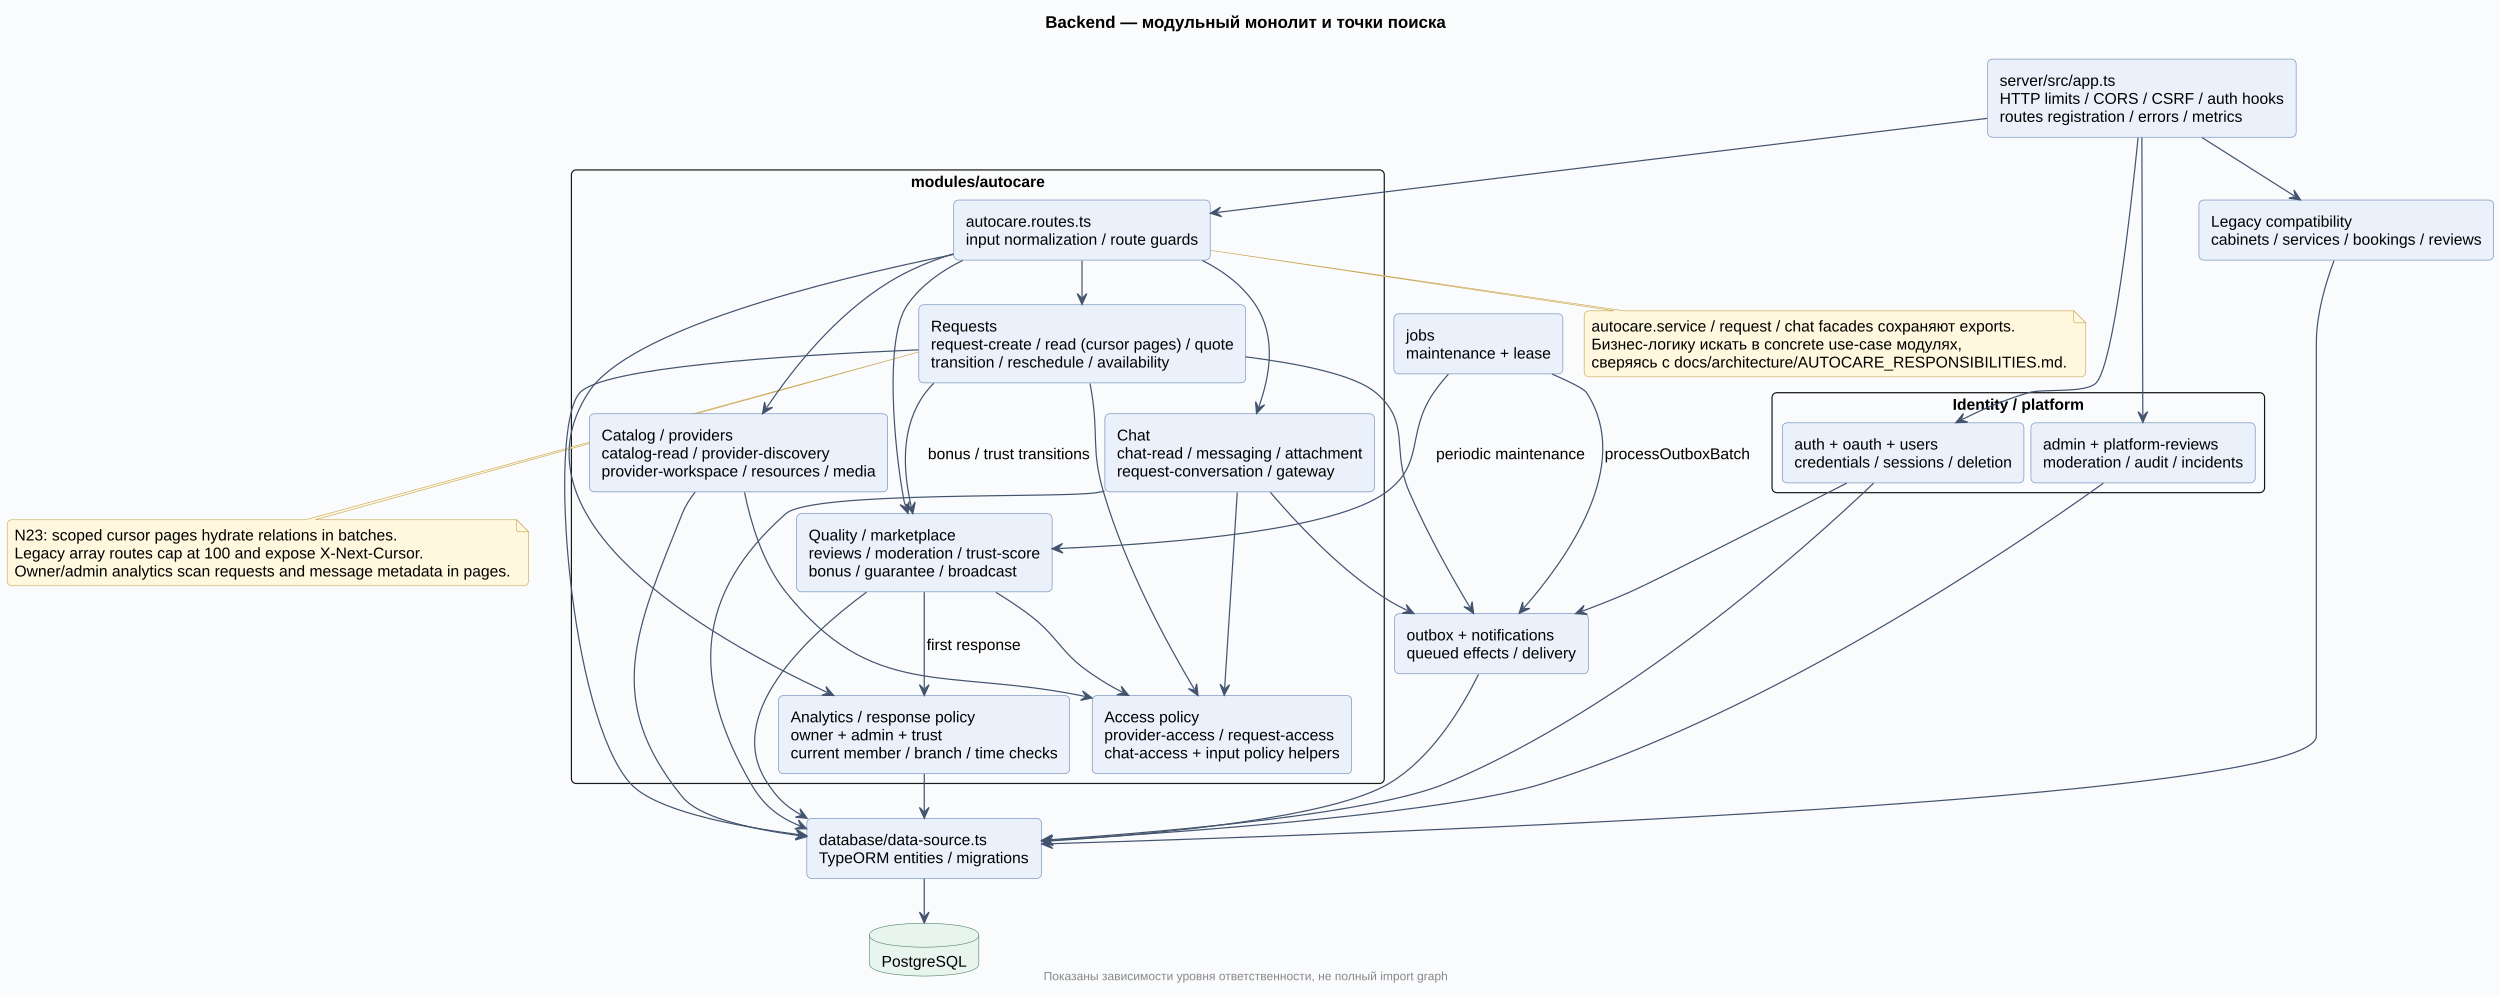
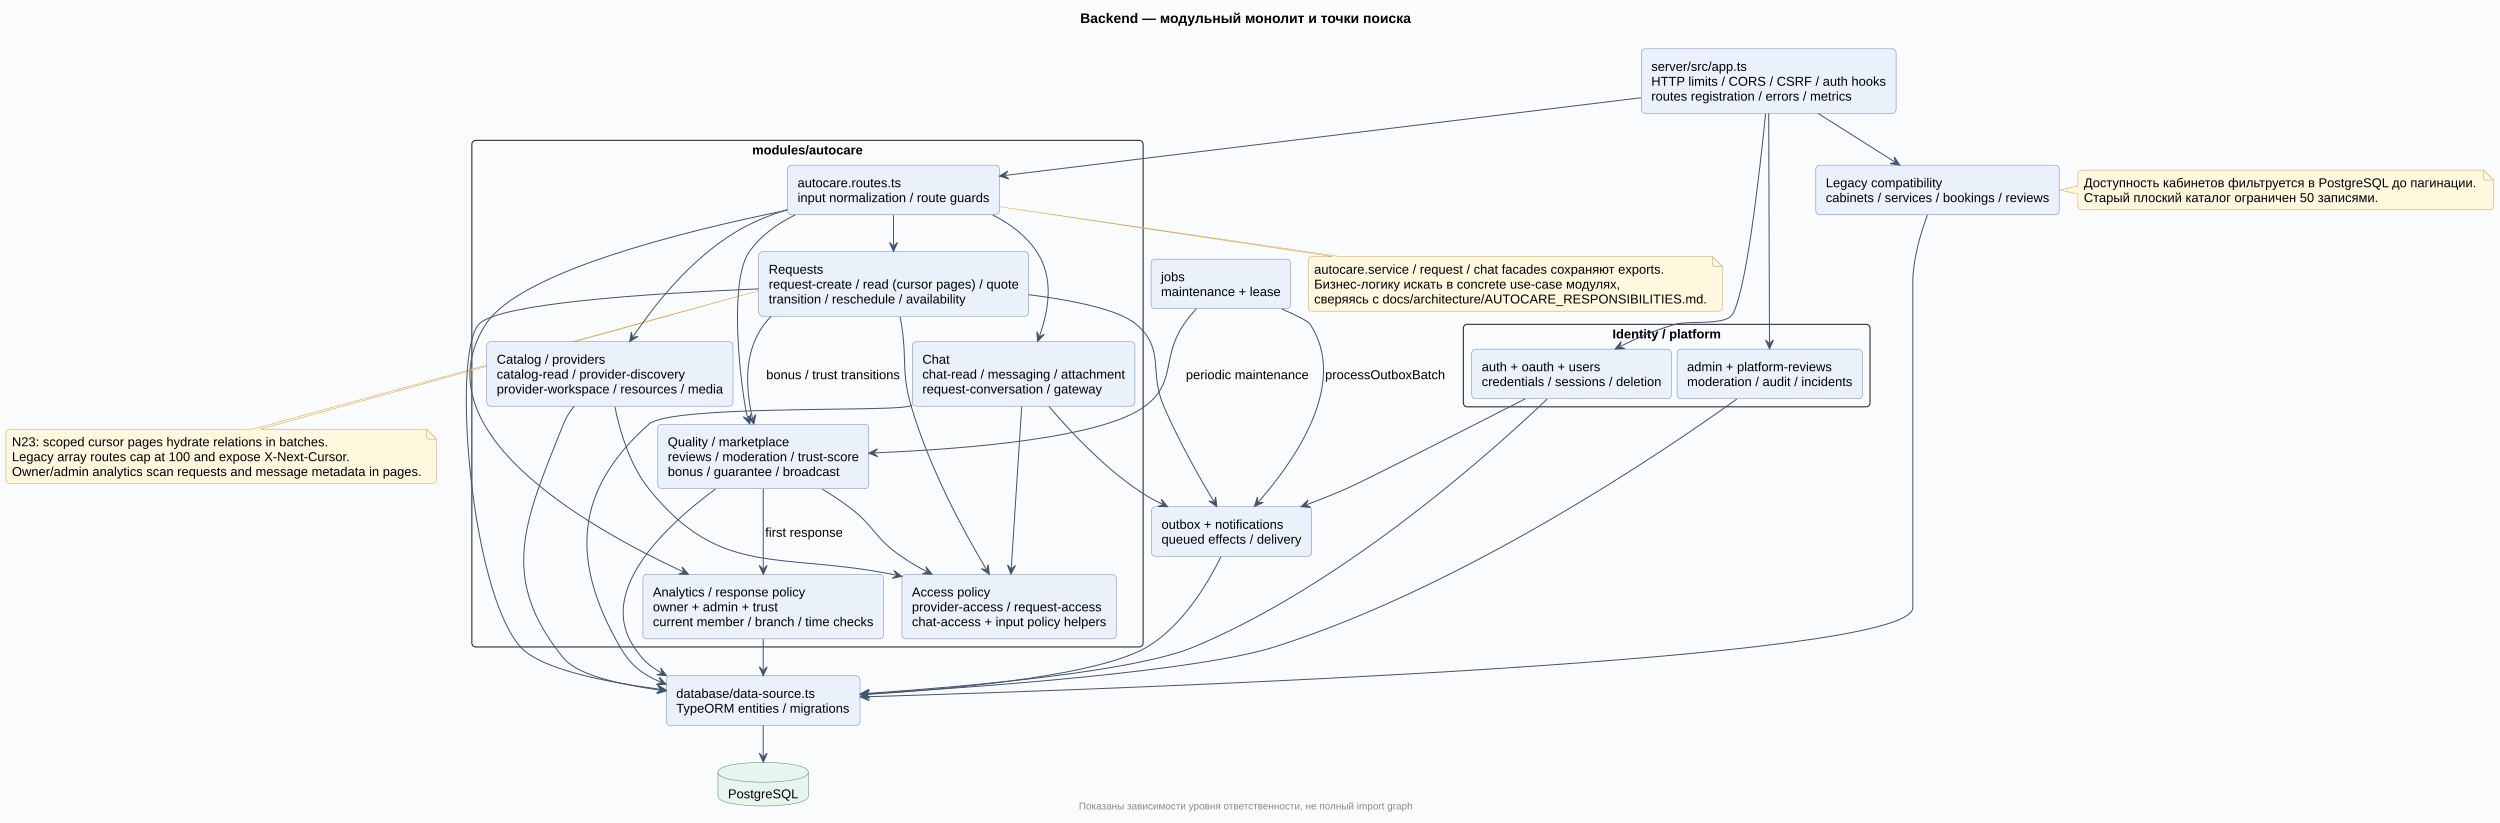
- <svg xmlns="http://www.w3.org/2000/svg" contentStyleType="text/css" data-diagram-type="DESCRIPTION" height="827px" preserveAspectRatio="none" style="width:2076px;height:827px;background:#FAFBFD;" version="1.1" viewBox="0 0 2076 827" width="2076px" zoomAndPan="magnify">
+ <svg xmlns="http://www.w3.org/2000/svg" contentStyleType="text/css" data-diagram-type="DESCRIPTION" height="827px" preserveAspectRatio="none" style="width:2514px;height:827px;background:#FAFBFD;" version="1.1" viewBox="0 0 2514 827" width="2514px" zoomAndPan="magnify">
  <defs />
  <g>
-     <rect fill="#FAFBFD" height="827" style="stroke:none;stroke-width:1;" width="2076" x="0" y="0" />
+     <rect fill="#FAFBFD" height="827" style="stroke:none;stroke-width:1;" width="2514" x="0" y="0" />
    <g class="title" data-source-line="2">
-       <text fill="#000000" font-family="Arial" font-size="14" font-weight="bold" lengthAdjust="spacing" textLength="334.018" x="867.991" y="23.132">Backend — модульный монолит и точки поиска</text>
+       <text fill="#000000" font-family="Arial" font-size="14" font-weight="bold" lengthAdjust="spacing" textLength="334.018" x="1086.241" y="23.132">Backend — модульный монолит и точки поиска</text>
    </g>
    <g class="cluster" data-qualified-name="Identity . platform" data-source-line="5" id="ent0003">
      <rect fill="none" height="83" rx="4" ry="4" style="stroke:#181818;stroke-width:1;" width="409" x="1471.5" y="326.099" />
      <text fill="#000000" font-family="Arial" font-size="13" font-weight="bold" lengthAdjust="spacing" textLength="109.059" x="1621.47" y="340.293">Identity / platform</text>
    </g>
    <g class="cluster" data-qualified-name="modules.autocare" data-source-line="9" id="ent0006">
      <rect fill="none" height="509.5" rx="4" ry="4" style="stroke:#181818;stroke-width:1;" width="675" x="474.5" y="141.099" />
      <text fill="#000000" font-family="Arial" font-size="13" font-weight="bold" lengthAdjust="spacing" textLength="111.255" x="756.372" y="155.292">modules/autocare</text>
    </g>
    <g class="entity" data-qualified-name="App" data-source-line="4" id="ent0002">
      <rect fill="#EAF1FB" height="64.846" rx="4" ry="4" style="stroke:#6585B5;stroke-width:0.5;" width="256.215" x="1650.5" y="49.099" />
      <text fill="#000000" font-family="Arial" font-size="13" lengthAdjust="spacing" textLength="96.085" x="1660.5" y="71.293">server/src/app.ts</text>
      <text fill="#000000" font-family="Arial" font-size="13" lengthAdjust="spacing" textLength="236.215" x="1660.5" y="86.241">HTTP limits / CORS / CSRF / auth hooks</text>
      <text fill="#000000" font-family="Arial" font-size="13" lengthAdjust="spacing" textLength="201.557" x="1660.5" y="101.19">routes registration / errors / metrics</text>
    </g>
    <g class="entity" data-qualified-name="Outbox" data-source-line="18" id="ent0014">
      <rect fill="#EAF1FB" height="49.898" rx="4" ry="4" style="stroke:#6585B5;stroke-width:0.5;" width="160.918" x="1158" y="509.599" />
      <text fill="#000000" font-family="Arial" font-size="13" lengthAdjust="spacing" textLength="122.497" x="1168" y="531.793">outbox + notifications</text>
      <text fill="#000000" font-family="Arial" font-size="13" lengthAdjust="spacing" textLength="140.918" x="1168" y="546.741">queued effects / delivery</text>
    </g>
    <g class="entity" data-qualified-name="Jobs" data-source-line="19" id="ent0015">
      <rect fill="#EAF1FB" height="49.898" rx="4" ry="4" style="stroke:#6585B5;stroke-width:0.5;" width="140.333" x="1157.5" y="260.599" />
      <text fill="#000000" font-family="Arial" font-size="13" lengthAdjust="spacing" textLength="23.848" x="1167.5" y="282.793">jobs</text>
      <text fill="#000000" font-family="Arial" font-size="13" lengthAdjust="spacing" textLength="120.332" x="1167.5" y="297.741">maintenance + lease</text>
    </g>
    <g class="entity" data-qualified-name="Legacy" data-source-line="20" id="ent0016">
      <rect fill="#EAF1FB" height="49.898" rx="4" ry="4" style="stroke:#6585B5;stroke-width:0.5;" width="244.707" x="1826" y="166.099" />
      <text fill="#000000" font-family="Arial" font-size="13" lengthAdjust="spacing" textLength="117.057" x="1836" y="188.292">Legacy compatibility</text>
      <text fill="#000000" font-family="Arial" font-size="13" lengthAdjust="spacing" textLength="224.707" x="1836" y="203.241">cabinets / services / bookings / reviews</text>
    </g>
    <g class="entity" data-qualified-name="ORM" data-source-line="21" id="ent0017">
      <rect fill="#EAF1FB" height="49.898" rx="4" ry="4" style="stroke:#6585B5;stroke-width:0.5;" width="194.833" x="670" y="679.599" />
      <text fill="#000000" font-family="Arial" font-size="13" lengthAdjust="spacing" textLength="139.477" x="680" y="701.793">database/data-source.ts</text>
      <text fill="#000000" font-family="Arial" font-size="13" lengthAdjust="spacing" textLength="174.833" x="680" y="716.741">TypeORM entities / migrations</text>
    </g>
    <g class="entity" data-qualified-name="PG" data-source-line="22" id="ent0018">
      <path d="M722,776.599 C722,766.599 767.407,766.599 767.407,766.599 C767.407,766.599 812.814,766.599 812.814,776.599 L812.814,800.547 C812.814,810.547 767.407,810.547 767.407,810.547 C767.407,810.547 722,810.547 722,800.547 L722,776.599" fill="#E8F4EE" style="stroke:#58846C;stroke-width:0.5;" />
      <path d="M722,776.599 C722,786.599 767.407,786.599 767.407,786.599 C767.407,786.599 812.814,786.599 812.814,776.599" fill="none" style="stroke:#58846C;stroke-width:0.5;" />
      <text fill="#000000" font-family="Arial" font-size="13" lengthAdjust="spacing" textLength="70.814" x="732" y="802.793">PostgreSQL</text>
    </g>
    <g class="entity" data-qualified-name="GMN49" data-source-line="54" id="ent0050">
+       <path d="M2089.5,175.099 L2089.5,187.099 L2071.205,191.099 L2089.5,195.099 L2089.5,206.996 A4,4 0 0 0 2093.5,210.996 L2503.482,210.996 A4,4 0 0 0 2507.482,206.996 L2507.482,181.099 L2497.482,171.099 L2093.5,171.099 A4,4 0 0 0 2089.5,175.099" fill="#FFF7DE" style="stroke:#C8A552;stroke-width:0.5;" />
+       <path d="M2497.482,171.099 L2497.482,179.099 A2,2 0 0 0 2499.482,181.099 L2507.482,181.099 L2497.482,171.099" fill="#FFF7DE" style="stroke:#C8A552;stroke-width:0.5;" />
+       <text fill="#000000" font-family="Arial" font-size="13" lengthAdjust="spacing" textLength="396.982" x="2095.5" y="188.292">Доступность кабинетов фильтруется в PostgreSQL до пагинации.</text>
+       <text fill="#000000" font-family="Arial" font-size="13" lengthAdjust="spacing" textLength="296.048" x="2095.5" y="203.241">Старый плоский каталог ограничен 50 записями.</text>
+     </g>
+     <g class="entity" data-qualified-name="GMN52" data-source-line="58" id="ent0053">
      <path d="M1315.5,262.099 L1315.5,308.945 A4,4 0 0 0 1319.5,312.945 L1727.991,312.945 A4,4 0 0 0 1731.991,308.945 L1731.991,268.099 L1721.991,258.099 L1348.386,258.099 L1005.231,207.895 L1340.386,258.099 L1319.5,258.099 A4,4 0 0 0 1315.5,262.099" fill="#FFF7DE" style="stroke:#C8A552;stroke-width:0.5;" />
      <path d="M1721.991,258.099 L1721.991,266.099 A2,2 0 0 0 1723.991,268.099 L1731.991,268.099 L1721.991,258.099" fill="#FFF7DE" style="stroke:#C8A552;stroke-width:0.5;" />
      <text fill="#000000" font-family="Arial" font-size="13" lengthAdjust="spacing" textLength="352.206" x="1321.5" y="275.293">autocare.service / request / chat facades сохраняют exports.</text>
      <text fill="#000000" font-family="Arial" font-size="13" lengthAdjust="spacing" textLength="307.969" x="1321.5" y="290.241">Бизнес-логику искать в concrete use-case модулях,</text>
      <text fill="#000000" font-family="Arial" font-size="13" lengthAdjust="spacing" textLength="395.491" x="1321.5" y="305.19">сверяясь с docs/architecture/AUTOCARE_RESPONSIBILITIES.md.</text>
    </g>
-     <g class="entity" data-qualified-name="GMN52" data-source-line="59" id="ent0053">
+     <g class="entity" data-qualified-name="GMN55" data-source-line="63" id="ent0056">
      <path d="M6,435.599 L6,482.445 A4,4 0 0 0 10,486.445 L434.893,486.445 A4,4 0 0 0 438.893,482.445 L438.893,441.599 L428.893,431.599 L261.825,431.599 L762.981,292.269 L253.825,431.599 L10,431.599 A4,4 0 0 0 6,435.599" fill="#FFF7DE" style="stroke:#C8A552;stroke-width:0.5;" />
      <path d="M428.893,431.599 L428.893,439.599 A2,2 0 0 0 430.893,441.599 L438.893,441.599 L428.893,431.599" fill="#FFF7DE" style="stroke:#C8A552;stroke-width:0.5;" />
      <text fill="#000000" font-family="Arial" font-size="13" lengthAdjust="spacing" textLength="317.96" x="12" y="448.793">N23: scoped cursor pages hydrate relations in batches.</text>
      <text fill="#000000" font-family="Arial" font-size="13" lengthAdjust="spacing" textLength="340.342" x="12" y="463.741">Legacy array routes cap at 100 and expose X-Next-Cursor.</text>
      <text fill="#000000" font-family="Arial" font-size="13" lengthAdjust="spacing" textLength="411.893" x="12" y="478.69">Owner/admin analytics scan requests and message metadata in pages.</text>
    </g>
    <g class="entity" data-qualified-name="Identity . platform.Identity" data-source-line="6" id="ent0004">
      <rect fill="#EAF1FB" height="49.898" rx="4" ry="4" style="stroke:#6585B5;stroke-width:0.5;" width="200.654" x="1480" y="351.099" />
      <text fill="#000000" font-family="Arial" font-size="13" lengthAdjust="spacing" textLength="119.253" x="1490" y="373.293">auth + oauth + users</text>
      <text fill="#000000" font-family="Arial" font-size="13" lengthAdjust="spacing" textLength="180.654" x="1490" y="388.241">credentials / sessions / deletion</text>
    </g>
    <g class="entity" data-qualified-name="Identity . platform.Admin" data-source-line="7" id="ent0005">
      <rect fill="#EAF1FB" height="49.898" rx="4" ry="4" style="stroke:#6585B5;stroke-width:0.5;" width="186.207" x="1686.5" y="351.099" />
      <text fill="#000000" font-family="Arial" font-size="13" lengthAdjust="spacing" textLength="145.577" x="1696.5" y="373.293">admin + platform-reviews</text>
      <text fill="#000000" font-family="Arial" font-size="13" lengthAdjust="spacing" textLength="166.207" x="1696.5" y="388.241">moderation / audit / incidents</text>
    </g>
    <g class="entity" data-qualified-name="modules.autocare.Routes" data-source-line="10" id="ent0007">
      <rect fill="#EAF1FB" height="49.898" rx="4" ry="4" style="stroke:#6585B5;stroke-width:0.5;" width="212.943" x="792" y="166.099" />
      <text fill="#000000" font-family="Arial" font-size="13" lengthAdjust="spacing" textLength="104.057" x="802" y="188.292">autocare.routes.ts</text>
      <text fill="#000000" font-family="Arial" font-size="13" lengthAdjust="spacing" textLength="192.943" x="802" y="203.241">input normalization / route guards</text>
    </g>
    <g class="entity" data-qualified-name="modules.autocare.Providers" data-source-line="11" id="ent0008">
      <rect fill="#EAF1FB" height="64.846" rx="4" ry="4" style="stroke:#6585B5;stroke-width:0.5;" width="247.589" x="489.5" y="343.599" />
      <text fill="#000000" font-family="Arial" font-size="13" lengthAdjust="spacing" textLength="109.11" x="499.5" y="365.793">Catalog / providers</text>
      <text fill="#000000" font-family="Arial" font-size="13" lengthAdjust="spacing" textLength="189.306" x="499.5" y="380.741">catalog-read / provider-discovery</text>
      <text fill="#000000" font-family="Arial" font-size="13" lengthAdjust="spacing" textLength="227.589" x="499.5" y="395.69">provider-workspace / resources / media</text>
    </g>
    <g class="entity" data-qualified-name="modules.autocare.Requests" data-source-line="12" id="ent0009">
      <rect fill="#EAF1FB" height="64.846" rx="4" ry="4" style="stroke:#6585B5;stroke-width:0.5;" width="271.462" x="763" y="253.099" />
      <text fill="#000000" font-family="Arial" font-size="13" lengthAdjust="spacing" textLength="54.92" x="773" y="275.293">Requests</text>
      <text fill="#000000" font-family="Arial" font-size="13" lengthAdjust="spacing" textLength="251.462" x="773" y="290.241">request-create / read (cursor pages) / quote</text>
      <text fill="#000000" font-family="Arial" font-size="13" lengthAdjust="spacing" textLength="197.99" x="773" y="305.19">transition / reschedule / availability</text>
    </g>
    <g class="entity" data-qualified-name="modules.autocare.Chat" data-source-line="13" id="ent0010">
      <rect fill="#EAF1FB" height="64.846" rx="4" ry="4" style="stroke:#6585B5;stroke-width:0.5;" width="223.773" x="917.5" y="343.599" />
      <text fill="#000000" font-family="Arial" font-size="13" lengthAdjust="spacing" textLength="27.46" x="927.5" y="365.793">Chat</text>
      <text fill="#000000" font-family="Arial" font-size="13" lengthAdjust="spacing" textLength="203.773" x="927.5" y="380.741">chat-read / messaging / attachment</text>
      <text fill="#000000" font-family="Arial" font-size="13" lengthAdjust="spacing" textLength="180.654" x="927.5" y="395.69">request-conversation / gateway</text>
    </g>
    <g class="entity" data-qualified-name="modules.autocare.Quality" data-source-line="14" id="ent0011">
      <rect fill="#EAF1FB" height="64.846" rx="4" ry="4" style="stroke:#6585B5;stroke-width:0.5;" width="212.175" x="661.5" y="426.599" />
      <text fill="#000000" font-family="Arial" font-size="13" lengthAdjust="spacing" textLength="122.103" x="671.5" y="448.793">Quality / marketplace</text>
      <text fill="#000000" font-family="Arial" font-size="13" lengthAdjust="spacing" textLength="192.175" x="671.5" y="463.741">reviews / moderation / trust-score</text>
      <text fill="#000000" font-family="Arial" font-size="13" lengthAdjust="spacing" textLength="172.732" x="671.5" y="478.69">bonus / guarantee / broadcast</text>
    </g>
    <g class="entity" data-qualified-name="modules.autocare.Analytics" data-source-line="15" id="ent0012">
      <rect fill="#EAF1FB" height="64.846" rx="4" ry="4" style="stroke:#6585B5;stroke-width:0.5;" width="241.8" x="646.5" y="577.599" />
      <text fill="#000000" font-family="Arial" font-size="13" lengthAdjust="spacing" textLength="153.182" x="656.5" y="599.793">Analytics / response policy</text>
      <text fill="#000000" font-family="Arial" font-size="13" lengthAdjust="spacing" textLength="125.728" x="656.5" y="614.741">owner + admin + trust</text>
      <text fill="#000000" font-family="Arial" font-size="13" lengthAdjust="spacing" textLength="221.8" x="656.5" y="629.69">current member / branch / time checks</text>
    </g>
    <g class="entity" data-qualified-name="modules.autocare.Access" data-source-line="16" id="ent0013">
      <rect fill="#EAF1FB" height="64.846" rx="4" ry="4" style="stroke:#6585B5;stroke-width:0.5;" width="215.463" x="907" y="577.599" />
      <text fill="#000000" font-family="Arial" font-size="13" lengthAdjust="spacing" textLength="78.749" x="917" y="599.793">Access policy</text>
      <text fill="#000000" font-family="Arial" font-size="13" lengthAdjust="spacing" textLength="190.741" x="917" y="614.741">provider-access / request-access</text>
      <text fill="#000000" font-family="Arial" font-size="13" lengthAdjust="spacing" textLength="195.463" x="917" y="629.69">chat-access + input policy helpers</text>
    </g>
    <g class="link" data-entity-1="ent0002" data-entity-2="ent0004" data-link-type="dependency" id="lnk19">
      <polygon fill="#42536D" points="1624.137,350.98,1633.976,350.529,1628.609,348.742,1630.396,343.375,1624.137,350.98" style="stroke:#42536D;stroke-width:1;" />
      <path d="M1775.462,114.399 C1769.339,175.378 1754.868,303.988 1740.5,318.099 C1731.531,326.907 1696.542,322.491 1684.5,326.099 C1663.947,332.257 1647.682,339.198 1629.503,348.295" fill="none" style="stroke:#42536D;stroke-width:1;" />
    </g>
    <g class="link" data-entity-1="ent0002" data-entity-2="ent0005" data-link-type="dependency" id="lnk20">
      <polygon fill="#42536D" points="1779.417,350.797,1783.386,341.784,1779.4,345.797,1775.386,341.811,1779.417,350.797" style="stroke:#42536D;stroke-width:1;" />
      <path d="M1778.608,114.179 C1778.809,172.973 1779.216,292.025 1779.396,344.797" fill="none" style="stroke:#42536D;stroke-width:1;" />
    </g>
    <g class="link" data-entity-1="ent0002" data-entity-2="ent0007" data-link-type="dependency" id="lnk21">
      <polygon fill="#42536D" points="1005.059,177.082,1014.477,179.961,1010.022,176.475,1013.507,172.02,1005.059,177.082" style="stroke:#42536D;stroke-width:1;" />
      <path d="M1650.07,98.288 C1475.709,119.587 1173.24,156.537 1011.015,176.354" fill="none" style="stroke:#42536D;stroke-width:1;" />
    </g>
    <g class="link" data-entity-1="ent0002" data-entity-2="ent0016" data-link-type="dependency" id="lnk22">
      <polygon fill="#42536D" points="1910.369,165.986,1904.9,157.795,1906.143,163.314,1900.624,164.557,1910.369,165.986" style="stroke:#42536D;stroke-width:1;" />
      <path d="M1828.586,114.271 C1854.736,130.807 1881.152,147.511 1905.297,162.779" fill="none" style="stroke:#42536D;stroke-width:1;" />
    </g>
    <g class="link" data-entity-1="ent0007" data-entity-2="ent0008" data-link-type="dependency" id="lnk23">
      <polygon fill="#42536D" points="633.219,343.551,641.572,338.334,636.019,339.408,634.944,333.854,633.219,343.551" style="stroke:#42536D;stroke-width:1;" />
      <path d="M791.606,210.762 C773.105,216.575 754.648,224.174 738.5,234.099 C693.211,261.934 658.411,306.273 636.579,338.579" fill="none" style="stroke:#42536D;stroke-width:1;" />
    </g>
    <g class="link" data-entity-1="ent0007" data-entity-2="ent0009" data-link-type="dependency" id="lnk24">
      <polygon fill="#42536D" points="898.5,252.798,902.5,243.798,898.5,247.798,894.5,243.798,898.5,252.798" style="stroke:#42536D;stroke-width:1;" />
      <path d="M898.5,216.402 C898.5,227.536 898.5,234.878 898.5,246.798" fill="none" style="stroke:#42536D;stroke-width:1;" />
    </g>
    <g class="link" data-entity-1="ent0007" data-entity-2="ent0010" data-link-type="dependency" id="lnk25">
      <polygon fill="#42536D" points="1043.416,343.371,1050.169,336.202,1045.071,338.652,1042.62,333.554,1043.416,343.371" style="stroke:#42536D;stroke-width:1;" />
      <path d="M998.371,216.263 C1015.814,225.012 1031.78,236.915 1042.5,253.099 C1060.145,279.735 1054.634,311.381 1045.402,337.709" fill="none" style="stroke:#42536D;stroke-width:1;" />
    </g>
    <g class="link" data-entity-1="ent0007" data-entity-2="ent0011" data-link-type="dependency" id="lnk26">
      <polygon fill="#42536D" points="754.027,426.391,754.991,416.59,752.453,421.646,747.398,419.107,754.027,426.391" style="stroke:#42536D;stroke-width:1;" />
      <path d="M799.377,216.241 C781.476,225 764.902,236.911 753.5,253.099 C733.53,281.45 743.427,374.956 749.5,409.099 C750.516,414.809 750.26,415.032 752.138,420.696" fill="none" style="stroke:#42536D;stroke-width:1;" />
    </g>
    <g class="link" data-entity-1="ent0007" data-entity-2="ent0012" data-link-type="dependency" id="lnk27">
      <polygon fill="#42536D" points="692.334,577.529,685.864,570.104,687.801,575.418,682.486,577.356,692.334,577.529" style="stroke:#42536D;stroke-width:1;" />
      <path d="M791.802,211.295 C681.802,233.643 521.773,274.21 488.5,326.099 C421.091,431.221 583.034,526.631 686.895,574.996" fill="none" style="stroke:#42536D;stroke-width:1;" />
    </g>
    <g class="link" data-entity-1="ent0008" data-entity-2="ent0013" data-link-type="dependency" id="lnk28">
      <polygon fill="#42536D" points="906.883,579.563,898.937,573.743,901.997,578.501,897.239,581.561,906.883,579.563" style="stroke:#42536D;stroke-width:1;" />
      <path d="M618.254,408.837 C623.287,433.55 633.282,467.575 652.5,491.599 C724.59,581.714 784.358,554.868 897.5,577.599 C900.594,578.22 897.863,577.603 901.02,578.289" fill="none" style="stroke:#42536D;stroke-width:1;" />
    </g>
    <g class="link" data-entity-1="ent0009" data-entity-2="ent0013" data-link-type="dependency" id="lnk29">
      <polygon fill="#42536D" points="994.866,577.552,993.694,567.774,992.306,573.258,986.822,571.87,994.866,577.552" style="stroke:#42536D;stroke-width:1;" />
      <path d="M905.182,318.465 C905.653,321.043 906.099,323.612 906.5,326.099 C912.415,362.781 905.955,373.471 916.5,409.099 C935.101,471.944 968.96,534.092 991.794,572.399" fill="none" style="stroke:#42536D;stroke-width:1;" />
    </g>
    <g class="link" data-entity-1="ent0010" data-entity-2="ent0013" data-link-type="dependency" id="lnk30">
      <polygon fill="#42536D" points="1016.553,577.339,1021.126,568.616,1016.876,572.349,1013.143,568.1,1016.553,577.339" style="stroke:#42536D;stroke-width:1;" />
      <path d="M1027.446,408.871 C1024.581,453.174 1019.805,527.054 1016.941,571.351" fill="none" style="stroke:#42536D;stroke-width:1;" />
    </g>
    <g class="link" data-entity-1="ent0011" data-entity-2="ent0013" data-link-type="dependency" id="lnk31">
      <polygon fill="#42536D" points="937.281,577.488,931.083,569.834,932.828,575.215,927.446,576.959,937.281,577.488" style="stroke:#42536D;stroke-width:1;" />
      <path d="M826.955,491.871 C836.074,497.437 845.205,503.432 853.5,509.599 C879.489,528.919 879.646,541.5 906.5,559.599 C916.078,566.054 921.29,569.326 931.937,574.76" fill="none" style="stroke:#42536D;stroke-width:1;" />
    </g>
    <g class="link" data-entity-1="ent0011" data-entity-2="ent0012" data-link-type="dependency" id="lnk32">
      <polygon fill="#42536D" points="767.5,577.545,771.5,568.545,767.5,572.545,763.5,568.545,767.5,577.545" style="stroke:#42536D;stroke-width:1;" />
      <path d="M767.5,491.698 C767.5,516.984 767.5,546.271 767.5,571.545" fill="none" style="stroke:#42536D;stroke-width:1;" />
      <text fill="#000000" font-family="Arial" font-size="13" lengthAdjust="spacing" textLength="78.032" x="769.5" y="539.793">first response</text>
    </g>
    <g class="link" data-entity-1="ent0009" data-entity-2="ent0011" data-link-type="dependency" id="lnk33">
      <polygon fill="#42536D" points="758.043,426.52,759.938,416.855,756.929,421.645,752.139,418.637,758.043,426.52" style="stroke:#42536D;stroke-width:1;" />
      <path d="M775.417,318.172 C772.934,320.626 770.618,323.264 768.5,326.099 C747.101,354.738 750.074,391.641 756.707,420.67" fill="none" style="stroke:#42536D;stroke-width:1;" />
      <text fill="#000000" font-family="Arial" font-size="13" lengthAdjust="spacing" textLength="134.399" x="770.5" y="381.293">bonus / trust transitions</text>
    </g>
    <g class="link" data-entity-1="ent0009" data-entity-2="ent0014" data-link-type="dependency" id="lnk34">
      <polygon fill="#42536D" points="1223.651,509.435,1222.463,499.658,1221.084,505.144,1215.598,503.766,1223.651,509.435" style="stroke:#42536D;stroke-width:1;" />
      <path d="M1034.101,296.288 C1080.544,302.14 1125.189,311.43 1142.5,326.099 C1172.202,351.267 1154.888,373.435 1170.5,409.099 C1186.303,445.197 1205.834,479.656 1220.571,504.286" fill="none" style="stroke:#42536D;stroke-width:1;" />
    </g>
    <g class="link" data-entity-1="ent0010" data-entity-2="ent0014" data-link-type="dependency" id="lnk35">
      <polygon fill="#42536D" points="1174.197,509.533,1167.796,502.048,1169.684,507.38,1164.352,509.268,1174.197,509.533" style="stroke:#42536D;stroke-width:1;" />
      <path d="M1054.894,408.792 C1076.21,433.807 1108.552,468.263 1142.5,491.599 C1152.245,498.297 1157.814,501.718 1168.782,506.949" fill="none" style="stroke:#42536D;stroke-width:1;" />
    </g>
    <g class="link" data-entity-1="ent0004" data-entity-2="ent0014" data-link-type="dependency" id="lnk36">
      <polygon fill="#42536D" points="1308.342,509.575,1318.172,510.192,1313.03,507.835,1315.387,502.692,1308.342,509.575" style="stroke:#42536D;stroke-width:1;" />
      <path d="M1533.592,401.128 C1472.504,432.365 1371.373,483.859 1353.5,491.599 C1339.066,497.849 1328.993,501.906 1313.967,507.487" fill="none" style="stroke:#42536D;stroke-width:1;" />
    </g>
    <g class="link" data-entity-1="ent0015" data-entity-2="ent0014" data-link-type="dependency" id="lnk37">
      <polygon fill="#42536D" points="1261.499,509.33,1270.439,505.197,1264.794,505.57,1264.422,499.925,1261.499,509.33" style="stroke:#42536D;stroke-width:1;" />
      <path d="M1288.823,310.623 C1303.391,316.918 1315.377,322.849 1317.5,326.099 C1356.814,386.286 1300.872,464.394 1265.453,504.817" fill="none" style="stroke:#42536D;stroke-width:1;" />
      <text fill="#000000" font-family="Arial" font-size="13" lengthAdjust="spacing" textLength="120.675" x="1332.5" y="381.293">processOutboxBatch</text>
    </g>
    <g class="link" data-entity-1="ent0015" data-entity-2="ent0011" data-link-type="dependency" id="lnk38">
      <polygon fill="#42536D" points="873.557,455.687,882.72,459.298,878.553,455.473,882.378,451.305,873.557,455.687" style="stroke:#42536D;stroke-width:1;" />
      <path d="M1202.79,310.692 C1198.417,315.571 1194.113,320.829 1190.5,326.099 C1167.348,359.875 1183.721,385.157 1150.5,409.099 C1107.469,440.111 977.279,451.249 879.552,455.43" fill="none" style="stroke:#42536D;stroke-width:1;" />
      <text fill="#000000" font-family="Arial" font-size="13" lengthAdjust="spacing" textLength="123.576" x="1192.5" y="381.293">periodic maintenance</text>
    </g>
    <g class="link" data-entity-1="ent0008" data-entity-2="ent0017" data-link-type="dependency" id="lnk39">
      <polygon fill="#42536D" points="669.837,694.803,661.48,689.592,664.885,694.109,660.369,697.514,669.837,694.803" style="stroke:#42536D;stroke-width:1;" />
      <path d="M577.217,408.671 C572.854,414.183 569.048,420.215 566.5,426.599 C527.784,523.602 500.631,580.543 566.5,661.599 C580.074,678.302 619.62,687.759 663.895,693.97" fill="none" style="stroke:#42536D;stroke-width:1;" />
    </g>
    <g class="link" data-entity-1="ent0009" data-entity-2="ent0017" data-link-type="dependency" id="lnk40">
      <polygon fill="#42536D" points="669.939,694.007,661.551,688.844,664.983,693.341,660.486,696.773,669.939,694.007" style="stroke:#42536D;stroke-width:1;" />
      <path d="M762.738,290.505 C648.373,295.236 500.402,305.322 481.5,326.099 C453.944,356.388 473.279,594.935 523.5,650.599 C543.246,672.485 604.929,685.276 663.992,693.208" fill="none" style="stroke:#42536D;stroke-width:1;" />
    </g>
    <g class="link" data-entity-1="ent0010" data-entity-2="ent0017" data-link-type="dependency" id="lnk41">
      <polygon fill="#42536D" points="669.773,688.163,663.016,680.998,665.161,686.232,659.927,688.378,669.773,688.163" style="stroke:#42536D;stroke-width:1;" />
      <path d="M917.197,407.922 C914.95,408.336 912.716,408.729 910.5,409.099 C882.159,413.824 674.018,407.558 652.5,426.599 C577.32,493.123 573.359,563.631 623.5,650.599 C633.746,668.369 645.321,677.928 664.239,685.846" fill="none" style="stroke:#42536D;stroke-width:1;" />
    </g>
    <g class="link" data-entity-1="ent0011" data-entity-2="ent0017" data-link-type="dependency" id="lnk42">
      <polygon fill="#42536D" points="670.243,679.491,664.348,671.601,665.881,677.046,660.436,678.579,670.243,679.491" style="stroke:#42536D;stroke-width:1;" />
      <path d="M719.582,491.691 C668.496,529.407 599.749,594.44 637.5,650.599 C645.726,662.836 652.091,669.316 665.009,676.557" fill="none" style="stroke:#42536D;stroke-width:1;" />
    </g>
    <g class="link" data-entity-1="ent0012" data-entity-2="ent0017" data-link-type="dependency" id="lnk43">
      <polygon fill="#42536D" points="767.5,679.466,771.5,670.466,767.5,674.466,763.5,670.466,767.5,679.466" style="stroke:#42536D;stroke-width:1;" />
      <path d="M767.5,642.673 C767.5,654.711 767.5,662.228 767.5,673.466" fill="none" style="stroke:#42536D;stroke-width:1;" />
    </g>
    <g class="link" data-entity-1="ent0004" data-entity-2="ent0017" data-link-type="dependency" id="lnk44">
      <polygon fill="#42536D" points="865.01,697.809,874.265,701.178,869.998,697.464,873.712,693.197,865.01,697.809" style="stroke:#42536D;stroke-width:1;" />
      <path d="M1555.867,401.231 C1498.797,455.592 1350.877,587.776 1200.5,650.599 C1141.8,675.122 979.652,689.869 870.996,697.395" fill="none" style="stroke:#42536D;stroke-width:1;" />
    </g>
    <g class="link" data-entity-1="ent0005" data-entity-2="ent0017" data-link-type="dependency" id="lnk45">
      <polygon fill="#42536D" points="865.2,698.238,874.428,701.68,870.191,697.932,873.939,693.695,865.2,698.238" style="stroke:#42536D;stroke-width:1;" />
      <path d="M1746.597,401.279 C1669.739,456.339 1470.561,590.892 1281.5,650.599 C1206.328,674.338 998.104,690.095 871.189,697.871" fill="none" style="stroke:#42536D;stroke-width:1;" />
    </g>
    <g class="link" data-entity-1="ent0016" data-entity-2="ent0017" data-link-type="dependency" id="lnk46">
      <polygon fill="#42536D" points="865.064,700.862,874.181,704.587,870.061,700.71,873.938,696.591,865.064,700.862" style="stroke:#42536D;stroke-width:1;" />
      <path d="M1938.187,216.351 C1931.301,234.736 1923.5,260.81 1923.5,284.599 C1923.5,284.599 1923.5,284.599 1923.5,611.099 C1923.5,664.012 1149.757,692.222 871.061,700.68" fill="none" style="stroke:#42536D;stroke-width:1;" />
    </g>
    <g class="link" data-entity-1="ent0014" data-entity-2="ent0017" data-link-type="dependency" id="lnk47">
      <polygon fill="#42536D" points="865.443,698.774,874.683,702.184,870.433,698.451,874.167,694.201,865.443,698.774" style="stroke:#42536D;stroke-width:1;" />
      <path d="M1227.753,559.963 C1214.467,586.953 1189.16,629.447 1153.5,650.599 C1106.23,678.637 969.428,692.048 871.431,698.386" fill="none" style="stroke:#42536D;stroke-width:1;" />
    </g>
    <g class="link" data-entity-1="ent0017" data-entity-2="ent0018" data-link-type="dependency" id="lnk48">
      <polygon fill="#42536D" points="767.5,766.395,771.5,757.395,767.5,761.395,763.5,757.395,767.5,766.395" style="stroke:#42536D;stroke-width:1;" />
      <path d="M767.5,729.758 C767.5,741.379 767.5,749.186 767.5,760.395" fill="none" style="stroke:#42536D;stroke-width:1;" />
    </g>
-     <g class="footer" data-source-line="63">
-       <text fill="#888888" font-family="Arial" font-size="10" lengthAdjust="spacing" textLength="336.748" x="866.626" y="813.979">Показаны зависимости уровня ответственности, не полный import graph</text>
+     <g class="footer" data-source-line="67">
+       <text fill="#888888" font-family="Arial" font-size="10" lengthAdjust="spacing" textLength="336.748" x="1084.876" y="813.979">Показаны зависимости уровня ответственности, не полный import graph</text>
    </g>
  </g>
</svg>
